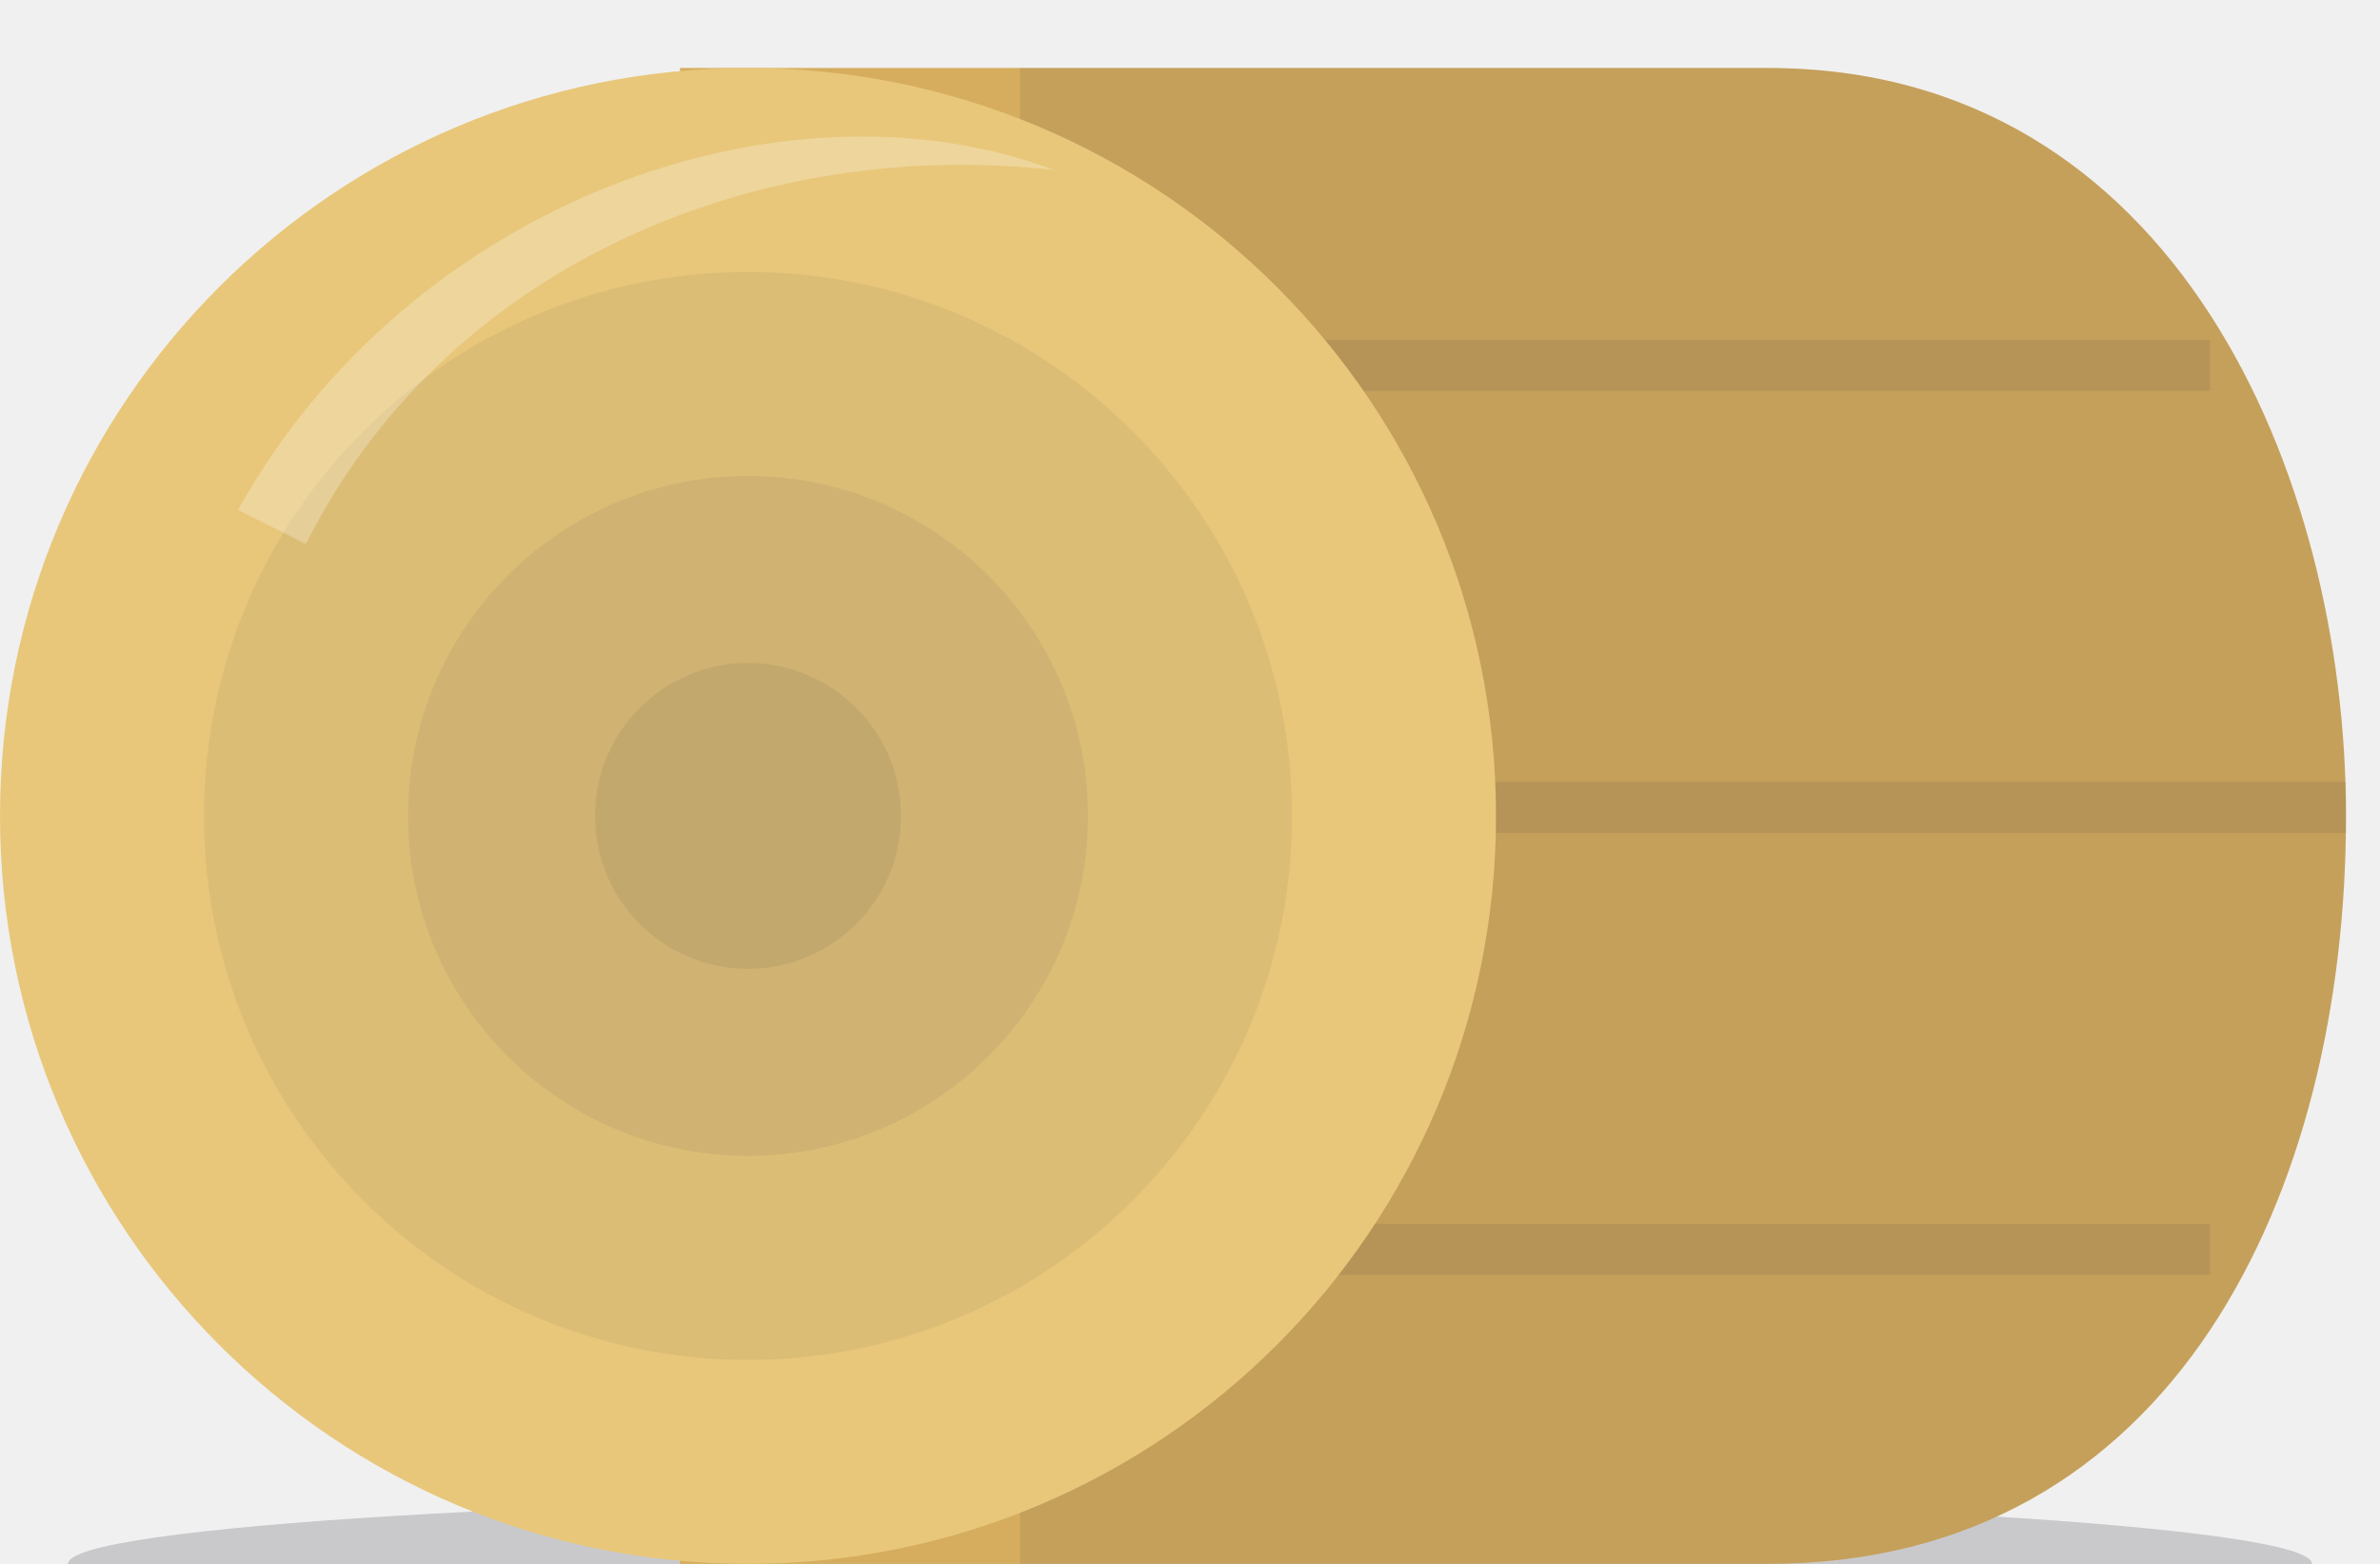
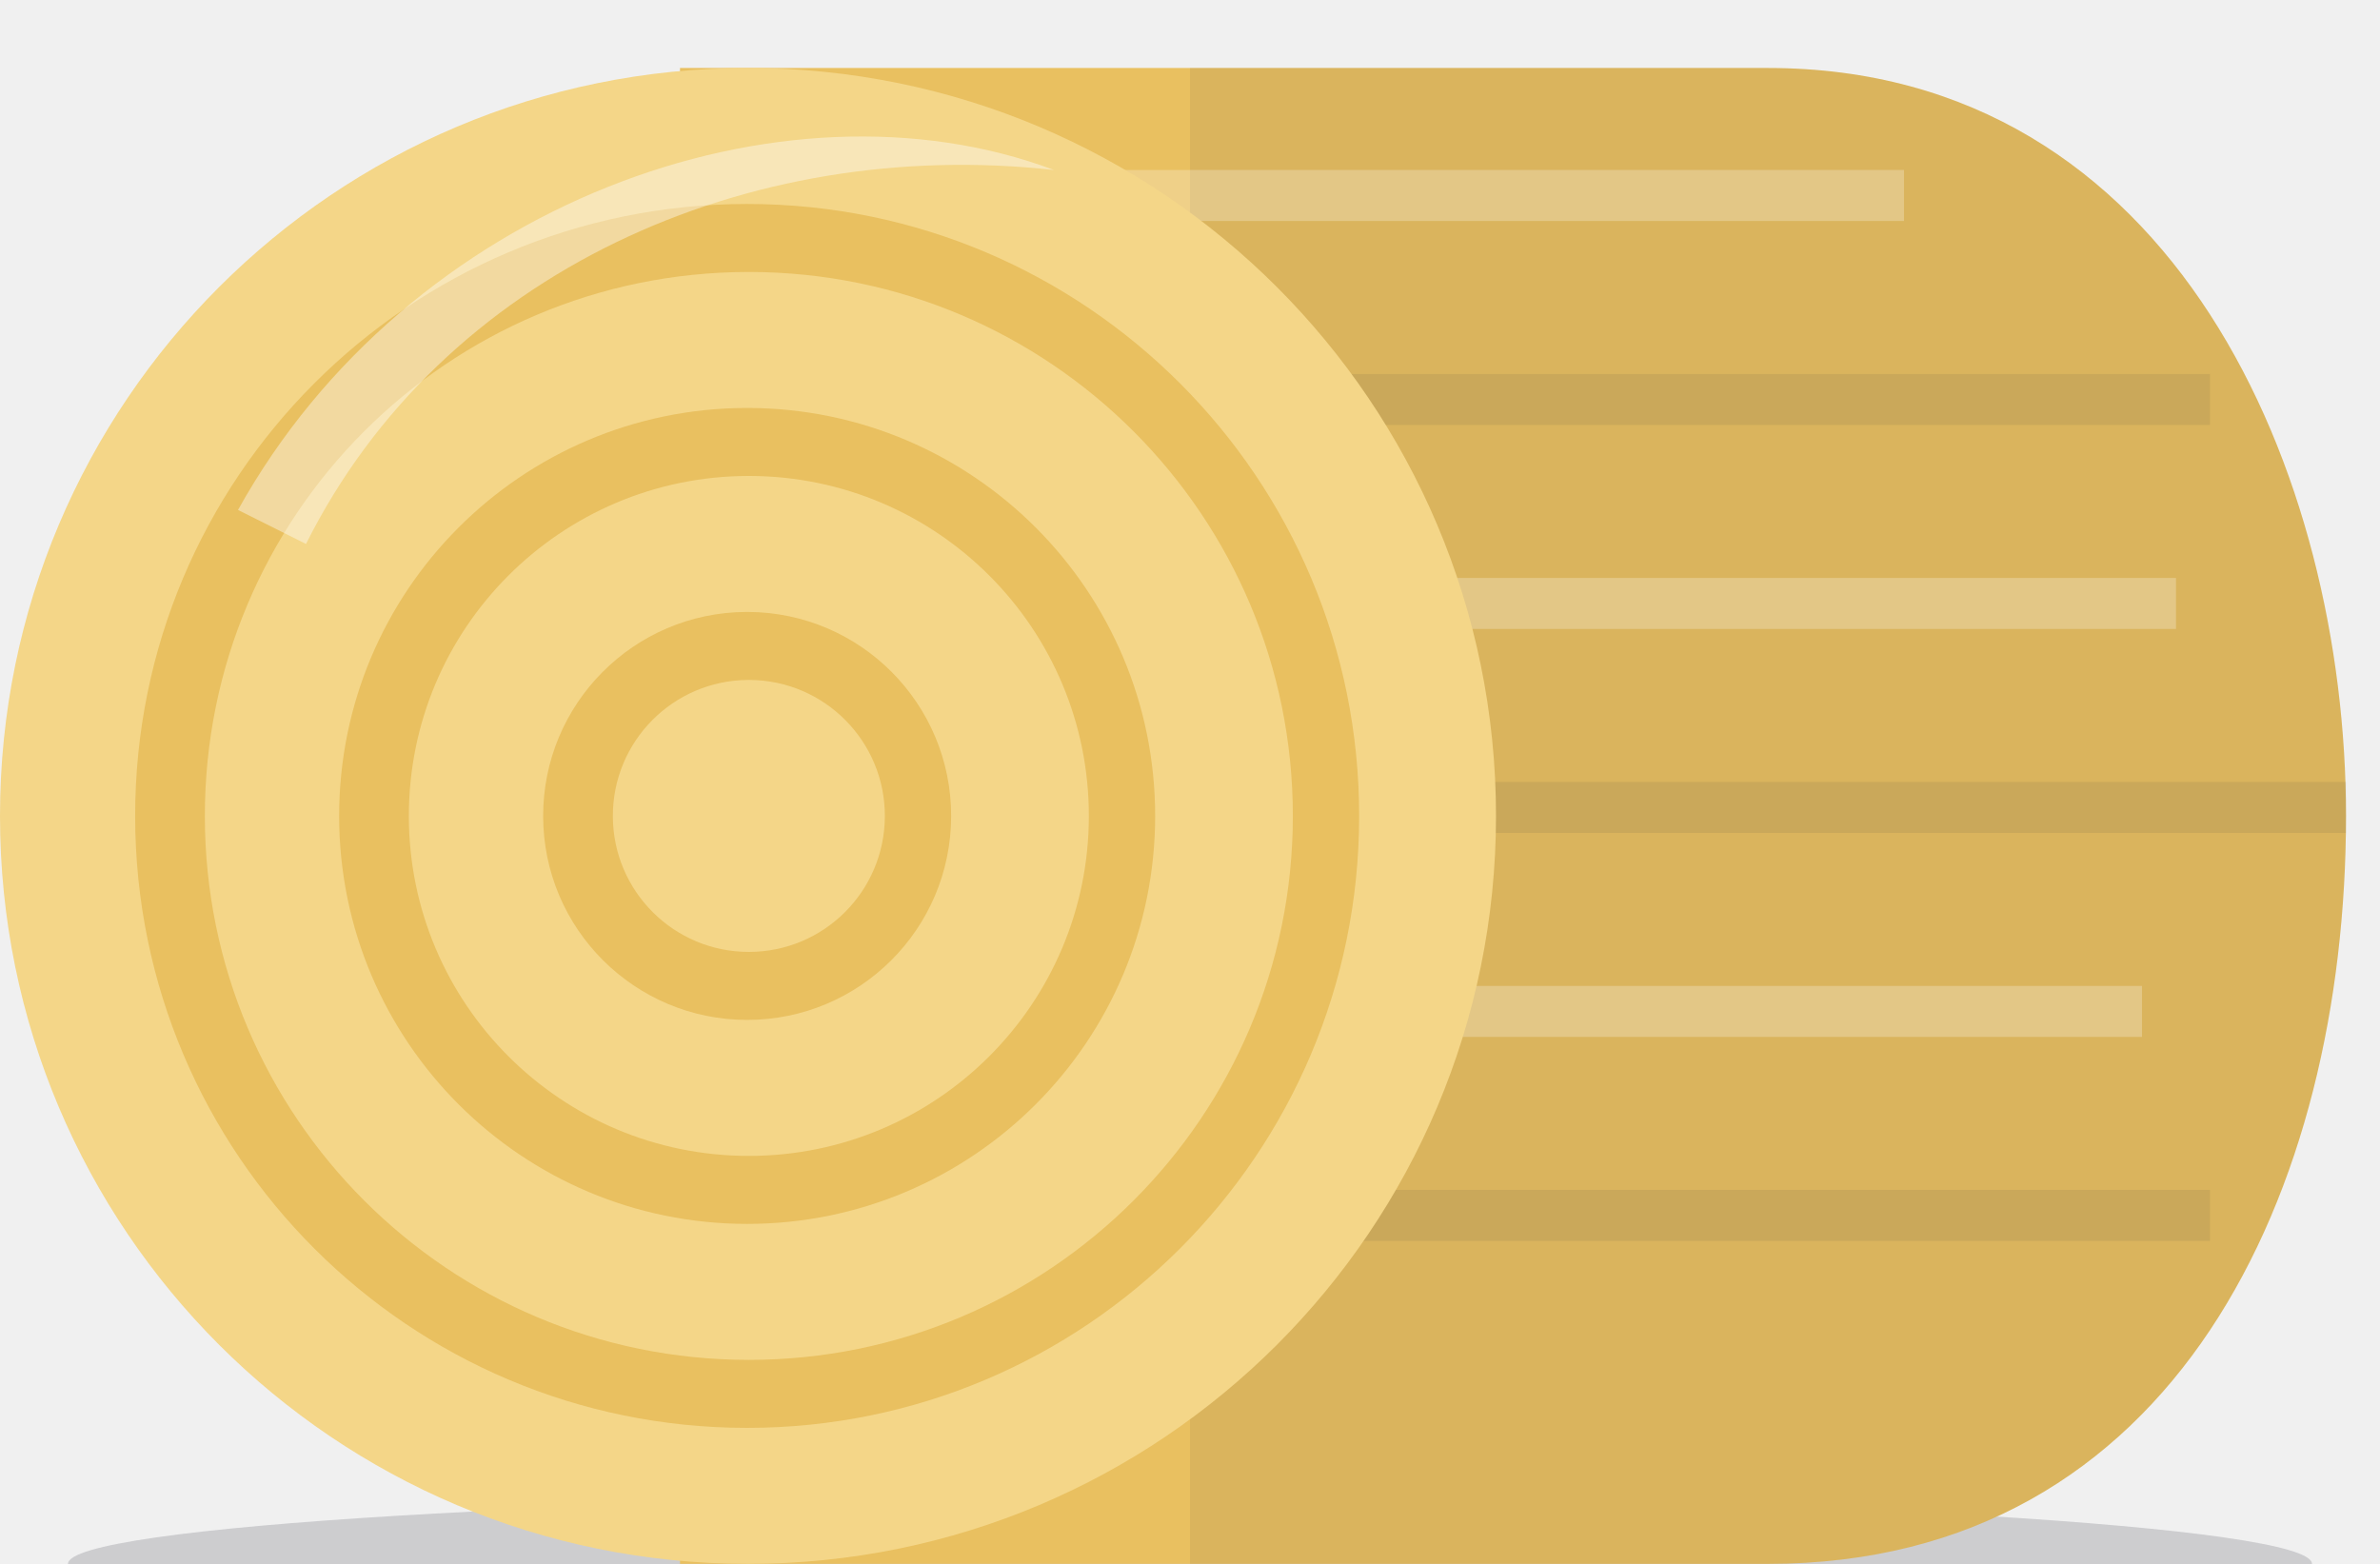
<svg xmlns="http://www.w3.org/2000/svg" viewBox="0 0 140 92">
-   <ellipse cx="70" cy="92" rx="66" ry="4" fill="#2b2b3a" opacity="0.2" />
-   <path d="M40 4 L 104 4 C 128 4, 138 28, 138 48 C 138 70, 128 92, 104 92 L 40 92 Z" fill="#d6ad5e" />
-   <path d="M60 4 L 104 4 C 128 4, 138 28, 138 48 C 138 70, 128 92, 104 92 L 60 92 Z" fill="#2b2b3a" opacity="0.1" />
-   <g fill="#2b2b3a" opacity="0.1">
-     <rect x="60" y="20" width="70" height="3" />
-     <rect x="60" y="46" width="78" height="3" />
-     <rect x="60" y="72" width="70" height="3" />
+   <ellipse cx="70" cy="92" rx="66" ry="4" fill="#2b2b3a" opacity="0.18" />
+   <path d="M40 4L104 4C128 4 138 28 138 48C138 70 128 92 104 92L40 92Z" fill="#e9c060" />
+   <path d="M70 4L104 4C128 4 138 28 138 48C138 70 128 92 104 92L70 92Z" fill="#2b2b3a" opacity="0.08" />
+   <g fill="#2b2b3a" opacity="0.09">
+     <rect x="62" y="22" width="68" height="3" />
+     <rect x="62" y="46" width="76" height="3" />
+     <rect x="62" y="70" width="68" height="3" />
  </g>
-   <circle cx="44" cy="48" r="44" fill="#e8c77a" />
-   <circle cx="44" cy="48" r="32" fill="#2b2b3a" opacity="0.07" />
-   <circle cx="44" cy="48" r="20" fill="#2b2b3a" opacity="0.07" />
-   <circle cx="44" cy="48" r="9" fill="#2b2b3a" opacity="0.08" />
-   <path d="M14 30 C 24 12, 46 4, 62 10 C 44 8, 26 16, 18 32 Z" fill="#ffffff" opacity="0.25" />
+   <g fill="#ffffff" opacity="0.25">
+     <rect x="62" y="10" width="50" height="3" />
+     <rect x="62" y="34" width="66" height="3" />
+     <rect x="62" y="58" width="64" height="3" />
+   </g>
+   <circle cx="44" cy="48" r="44" fill="#f4d688" />
+   <g fill="#e9c060">
+     <path d="M44 12A36 36 0 1 1 43.9 12ZM44 16A32 32 0 1 0 44.1 16Z" />
+     <path d="M44 24A24 24 0 1 1 43.9 24ZM44 28A20 20 0 1 0 44.1 28Z" />
+     <path d="M44 36A12 12 0 1 1 43.9 36ZM44 40A8 8 0 1 0 44.1 40Z" />
+   </g>
+   <path d="M14 30C24 12 46 4 62 10C44 8 26 16 18 32Z" fill="#ffffff" opacity="0.4" />
</svg>
